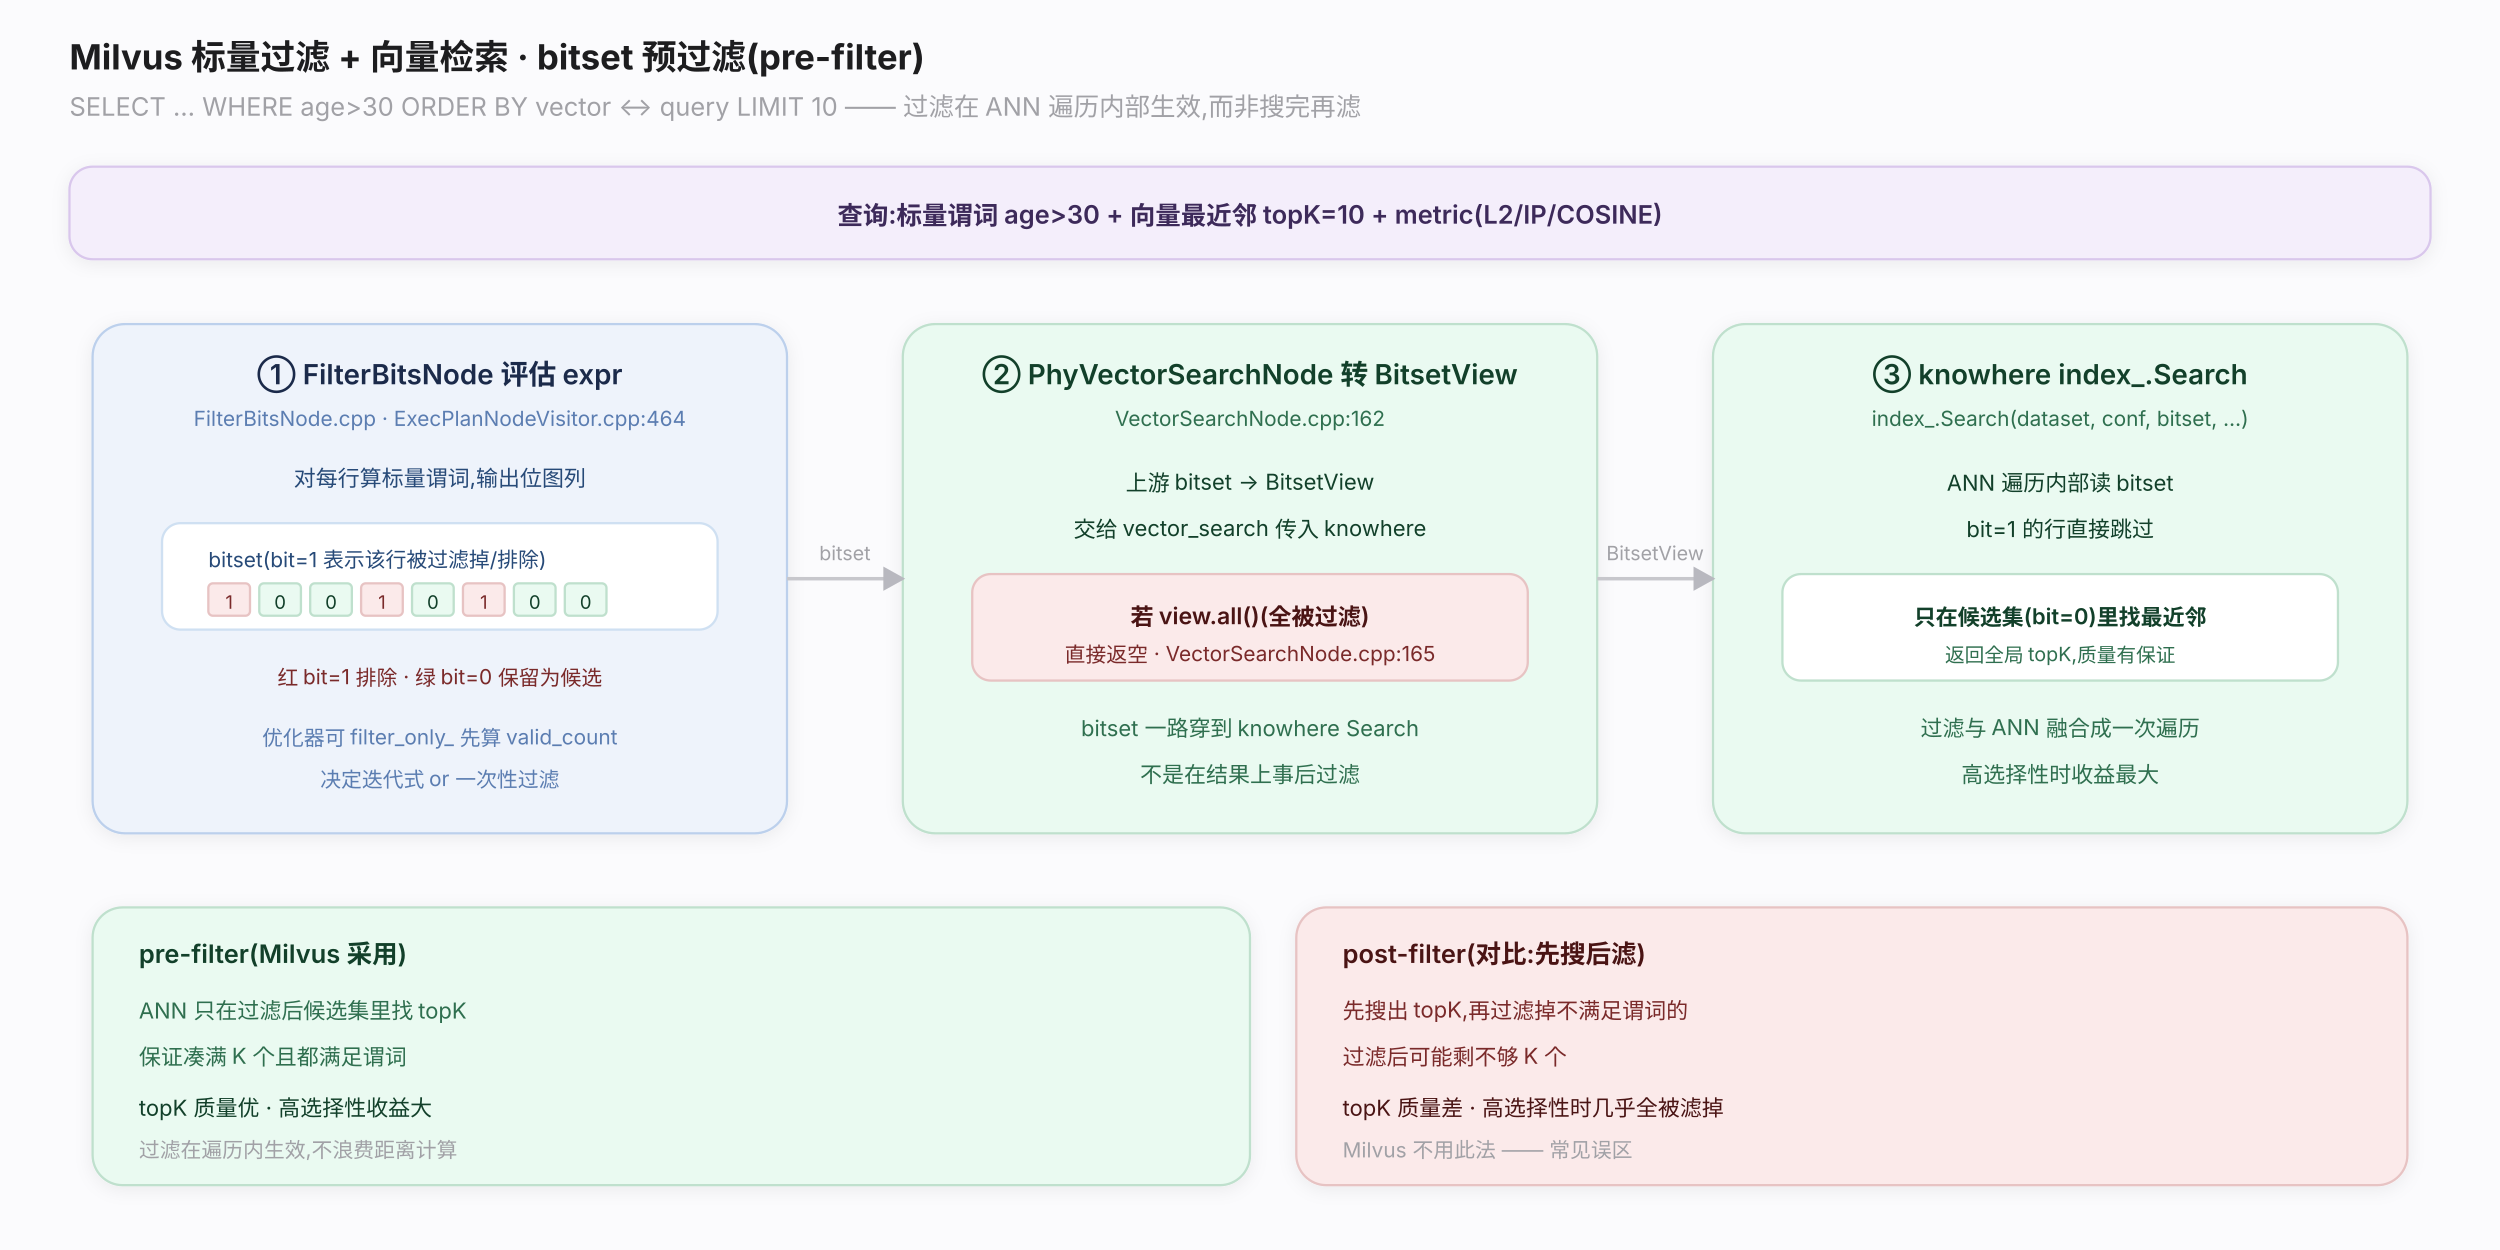
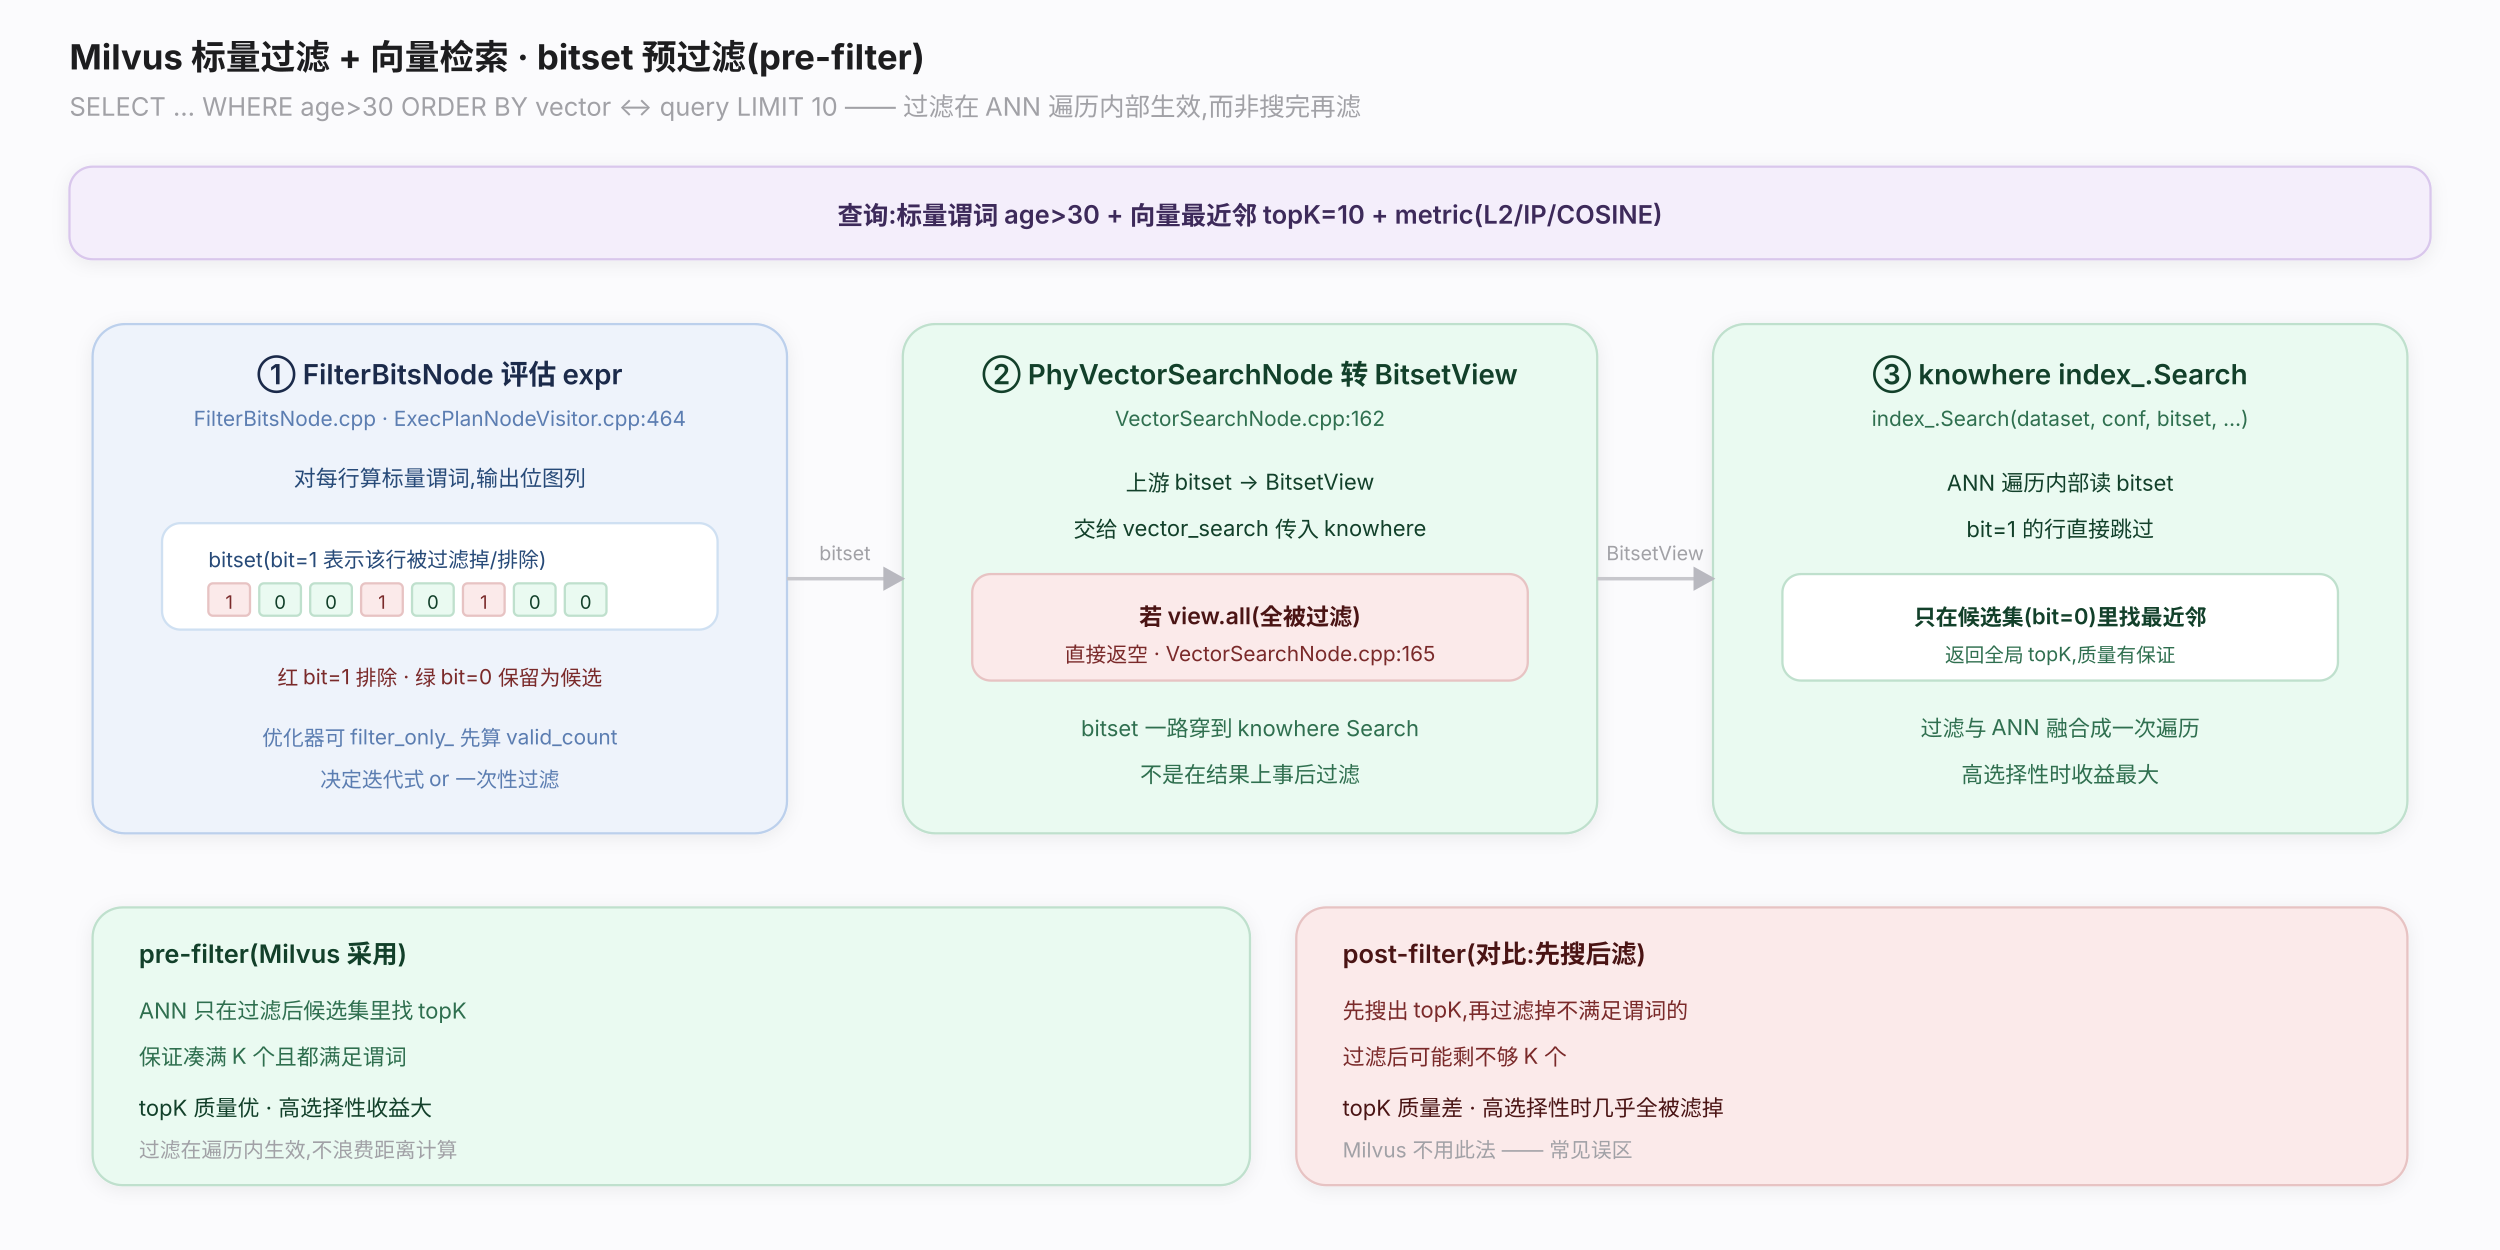
<svg xmlns="http://www.w3.org/2000/svg" width="1080" height="540" viewBox="0 0 1080 540" font-family="-apple-system,BlinkMacSystemFont,'SF Pro Display','Helvetica Neue','PingFang SC','Microsoft YaHei',sans-serif">
  <defs>
    <filter id="soft" x="-20%" y="-20%" width="140%" height="140%">
      <feDropShadow dx="0" dy="1.5" stdDeviation="4" flood-color="#1d1d1f" flood-opacity="0.07" />
    </filter>
    <marker id="ar" viewBox="0 0 10 10" refX="8" refY="5" markerWidth="7" markerHeight="7" orient="auto-start-reverse">
      <path d="M0,0 L9,5 L0,10 z" fill="#b8b8bf" />
    </marker>
  </defs>
  <rect width="1080" height="540" fill="#fbfbfd" />
  <text x="30" y="30" font-size="15" font-weight="700" fill="#1d1d1f">Milvus 标量过滤 + 向量检索 · bitset 预过滤(pre-filter)</text>
  <text x="30" y="50" font-size="11" fill="#a1a1a6">SELECT ... WHERE age&gt;30 ORDER BY vector &lt;-&gt; query LIMIT 10 —— 过滤在 ANN 遍历内部生效,而非搜完再滤</text>
  <rect x="30" y="72" width="1020" height="40" rx="10" fill="#f4eefb" stroke="#d9c7ec" filter="url(#soft)" />
  <text x="540" y="97" font-size="11" font-weight="600" fill="#3d2a5a" text-anchor="middle">查询:标量谓词 age&gt;30 + 向量最近邻 topK=10 + metric(L2/IP/COSINE)</text>
  <rect x="40" y="140" width="300" height="220" rx="14" fill="#eef3fb" stroke="#bcd0ec" filter="url(#soft)" />
  <text x="190" y="166" font-size="12" font-weight="600" fill="#1b2a4a" text-anchor="middle">① FilterBitsNode 评估 expr</text>
  <text x="190" y="184" font-size="9" fill="#5b7db1" text-anchor="middle">FilterBitsNode.cpp · ExecPlanNodeVisitor.cpp:464</text>
  <text x="190" y="210" font-size="9.5" fill="#274a78" text-anchor="middle">对每行算标量谓词,输出位图列</text>
  <rect x="70" y="226" width="240" height="46" rx="8" fill="#ffffff" stroke="#cfe0f2" />
  <text x="90" y="245" font-size="9" fill="#274a78">bitset(bit=1 表示该行被过滤掉/排除)</text>
  <rect x="90" y="252" width="18" height="14" rx="2" fill="#fbeaea" stroke="#e7c3c3" />
  <text x="99" y="263" font-size="8" fill="#7a2a2a" text-anchor="middle">1</text>
  <rect x="112" y="252" width="18" height="14" rx="2" fill="#eafaf1" stroke="#bfe0cd" />
  <text x="121" y="263" font-size="8" fill="#12402a" text-anchor="middle">0</text>
  <rect x="134" y="252" width="18" height="14" rx="2" fill="#eafaf1" stroke="#bfe0cd" />
  <text x="143" y="263" font-size="8" fill="#12402a" text-anchor="middle">0</text>
  <rect x="156" y="252" width="18" height="14" rx="2" fill="#fbeaea" stroke="#e7c3c3" />
  <text x="165" y="263" font-size="8" fill="#7a2a2a" text-anchor="middle">1</text>
  <rect x="178" y="252" width="18" height="14" rx="2" fill="#eafaf1" stroke="#bfe0cd" />
  <text x="187" y="263" font-size="8" fill="#12402a" text-anchor="middle">0</text>
  <rect x="200" y="252" width="18" height="14" rx="2" fill="#fbeaea" stroke="#e7c3c3" />
  <text x="209" y="263" font-size="8" fill="#7a2a2a" text-anchor="middle">1</text>
  <rect x="222" y="252" width="18" height="14" rx="2" fill="#eafaf1" stroke="#bfe0cd" />
  <text x="231" y="263" font-size="8" fill="#12402a" text-anchor="middle">0</text>
  <rect x="244" y="252" width="18" height="14" rx="2" fill="#eafaf1" stroke="#bfe0cd" />
  <text x="253" y="263" font-size="8" fill="#12402a" text-anchor="middle">0</text>
  <text x="190" y="296" font-size="9" fill="#7a2a2a" text-anchor="middle">红 bit=1 排除 · 绿 bit=0 保留为候选</text>
  <text x="190" y="322" font-size="9" fill="#5b7db1" text-anchor="middle">优化器可 filter_only_ 先算 valid_count</text>
  <text x="190" y="340" font-size="9" fill="#5b7db1" text-anchor="middle">决定迭代式 or 一次性过滤</text>
  <rect x="390" y="140" width="300" height="220" rx="14" fill="#eafaf1" stroke="#bfe0cd" filter="url(#soft)" />
  <text x="540" y="166" font-size="12" font-weight="600" fill="#12402a" text-anchor="middle">② PhyVectorSearchNode 转 BitsetView</text>
  <text x="540" y="184" font-size="9" fill="#2f6f4f" text-anchor="middle">VectorSearchNode.cpp:162</text>
  <text x="540" y="212" font-size="9.5" fill="#12402a" text-anchor="middle">上游 bitset → BitsetView</text>
  <text x="540" y="232" font-size="9.5" fill="#12402a" text-anchor="middle">交给 vector_search 传入 knowhere</text>
  <rect x="420" y="248" width="240" height="46" rx="8" fill="#fbeaea" stroke="#e7c3c3" />
-   <text x="540" y="270" font-size="10" font-weight="600" fill="#4a1414" text-anchor="middle">若 view.all()(全被过滤)</text>
+   <text x="540" y="270" font-size="10" font-weight="600" fill="#4a1414" text-anchor="middle">若 view.all(全被过滤)</text>
  <text x="540" y="286" font-size="9" fill="#7a2a2a" text-anchor="middle">直接返空 · VectorSearchNode.cpp:165</text>
  <text x="540" y="318" font-size="9.5" fill="#2f6f4f" text-anchor="middle">bitset 一路穿到 knowhere Search</text>
  <text x="540" y="338" font-size="9.5" fill="#2f6f4f" text-anchor="middle">不是在结果上事后过滤</text>
  <rect x="740" y="140" width="300" height="220" rx="14" fill="#eafaf1" stroke="#bfe0cd" filter="url(#soft)" />
  <text x="890" y="166" font-size="12" font-weight="600" fill="#12402a" text-anchor="middle">③ knowhere index_.Search</text>
  <text x="890" y="184" font-size="9" fill="#2f6f4f" text-anchor="middle">index_.Search(dataset, conf, bitset, ...)</text>
  <text x="890" y="212" font-size="9.5" fill="#12402a" text-anchor="middle">ANN 遍历内部读 bitset</text>
  <text x="890" y="232" font-size="9.5" fill="#12402a" text-anchor="middle">bit=1 的行直接跳过</text>
  <rect x="770" y="248" width="240" height="46" rx="8" fill="#ffffff" stroke="#bfe0cd" />
  <text x="890" y="270" font-size="9.5" font-weight="600" fill="#12402a" text-anchor="middle">只在候选集(bit=0)里找最近邻</text>
  <text x="890" y="286" font-size="8.5" fill="#2f6f4f" text-anchor="middle">返回全局 topK,质量有保证</text>
  <text x="890" y="318" font-size="9.5" fill="#2f6f4f" text-anchor="middle">过滤与 ANN 融合成一次遍历</text>
  <text x="890" y="338" font-size="9.5" fill="#2f6f4f" text-anchor="middle">高选择性时收益最大</text>
  <path d="M340,250 L390,250" stroke="#c7c7cc" stroke-width="1.5" fill="none" marker-end="url(#ar)" />
  <text x="365" y="242" font-size="8.5" fill="#a1a1a6" text-anchor="middle">bitset</text>
  <path d="M690,250 L740,250" stroke="#c7c7cc" stroke-width="1.5" fill="none" marker-end="url(#ar)" />
  <text x="715" y="242" font-size="8.5" fill="#a1a1a6" text-anchor="middle">BitsetView</text>
  <rect x="40" y="392" width="500" height="120" rx="13" fill="#eafaf1" stroke="#bfe0cd" filter="url(#soft)" />
  <text x="60" y="416" font-size="11" font-weight="600" fill="#12402a">pre-filter(Milvus 采用)</text>
  <text x="60" y="440" font-size="9.5" fill="#2f6f4f">ANN 只在过滤后候选集里找 topK</text>
  <text x="60" y="460" font-size="9.5" fill="#2f6f4f">保证凑满 K 个且都满足谓词</text>
  <text x="60" y="482" font-size="9.5" fill="#12402a">topK 质量优 · 高选择性收益大</text>
  <text x="60" y="500" font-size="9" fill="#a1a1a6">过滤在遍历内生效,不浪费距离计算</text>
  <rect x="560" y="392" width="480" height="120" rx="13" fill="#fbeaea" stroke="#e7c3c3" filter="url(#soft)" />
  <text x="580" y="416" font-size="11" font-weight="600" fill="#4a1414">post-filter(对比:先搜后滤)</text>
  <text x="580" y="440" font-size="9.5" fill="#7a2a2a">先搜出 topK,再过滤掉不满足谓词的</text>
  <text x="580" y="460" font-size="9.5" fill="#7a2a2a">过滤后可能剩不够 K 个</text>
  <text x="580" y="482" font-size="9.5" fill="#4a1414">topK 质量差 · 高选择性时几乎全被滤掉</text>
  <text x="580" y="500" font-size="9" fill="#a1a1a6">Milvus 不用此法 —— 常见误区</text>
</svg>
